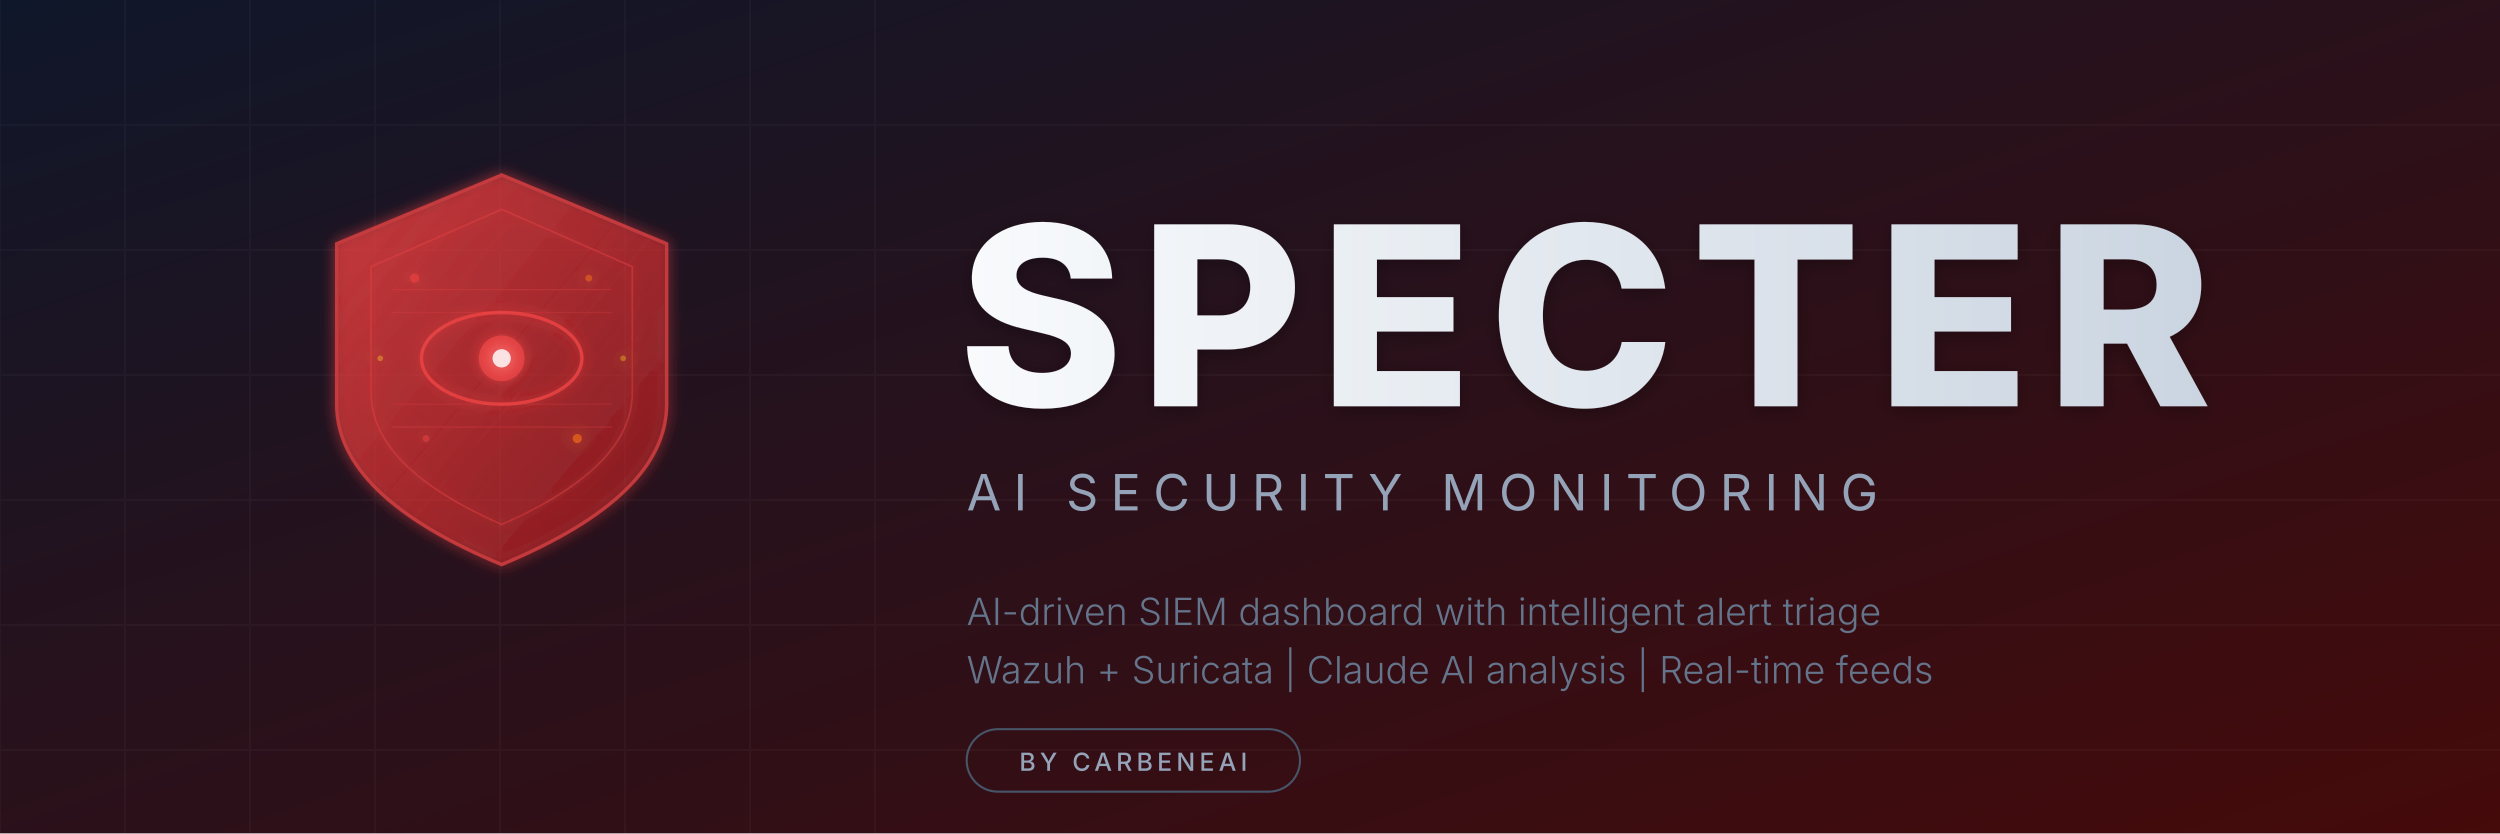
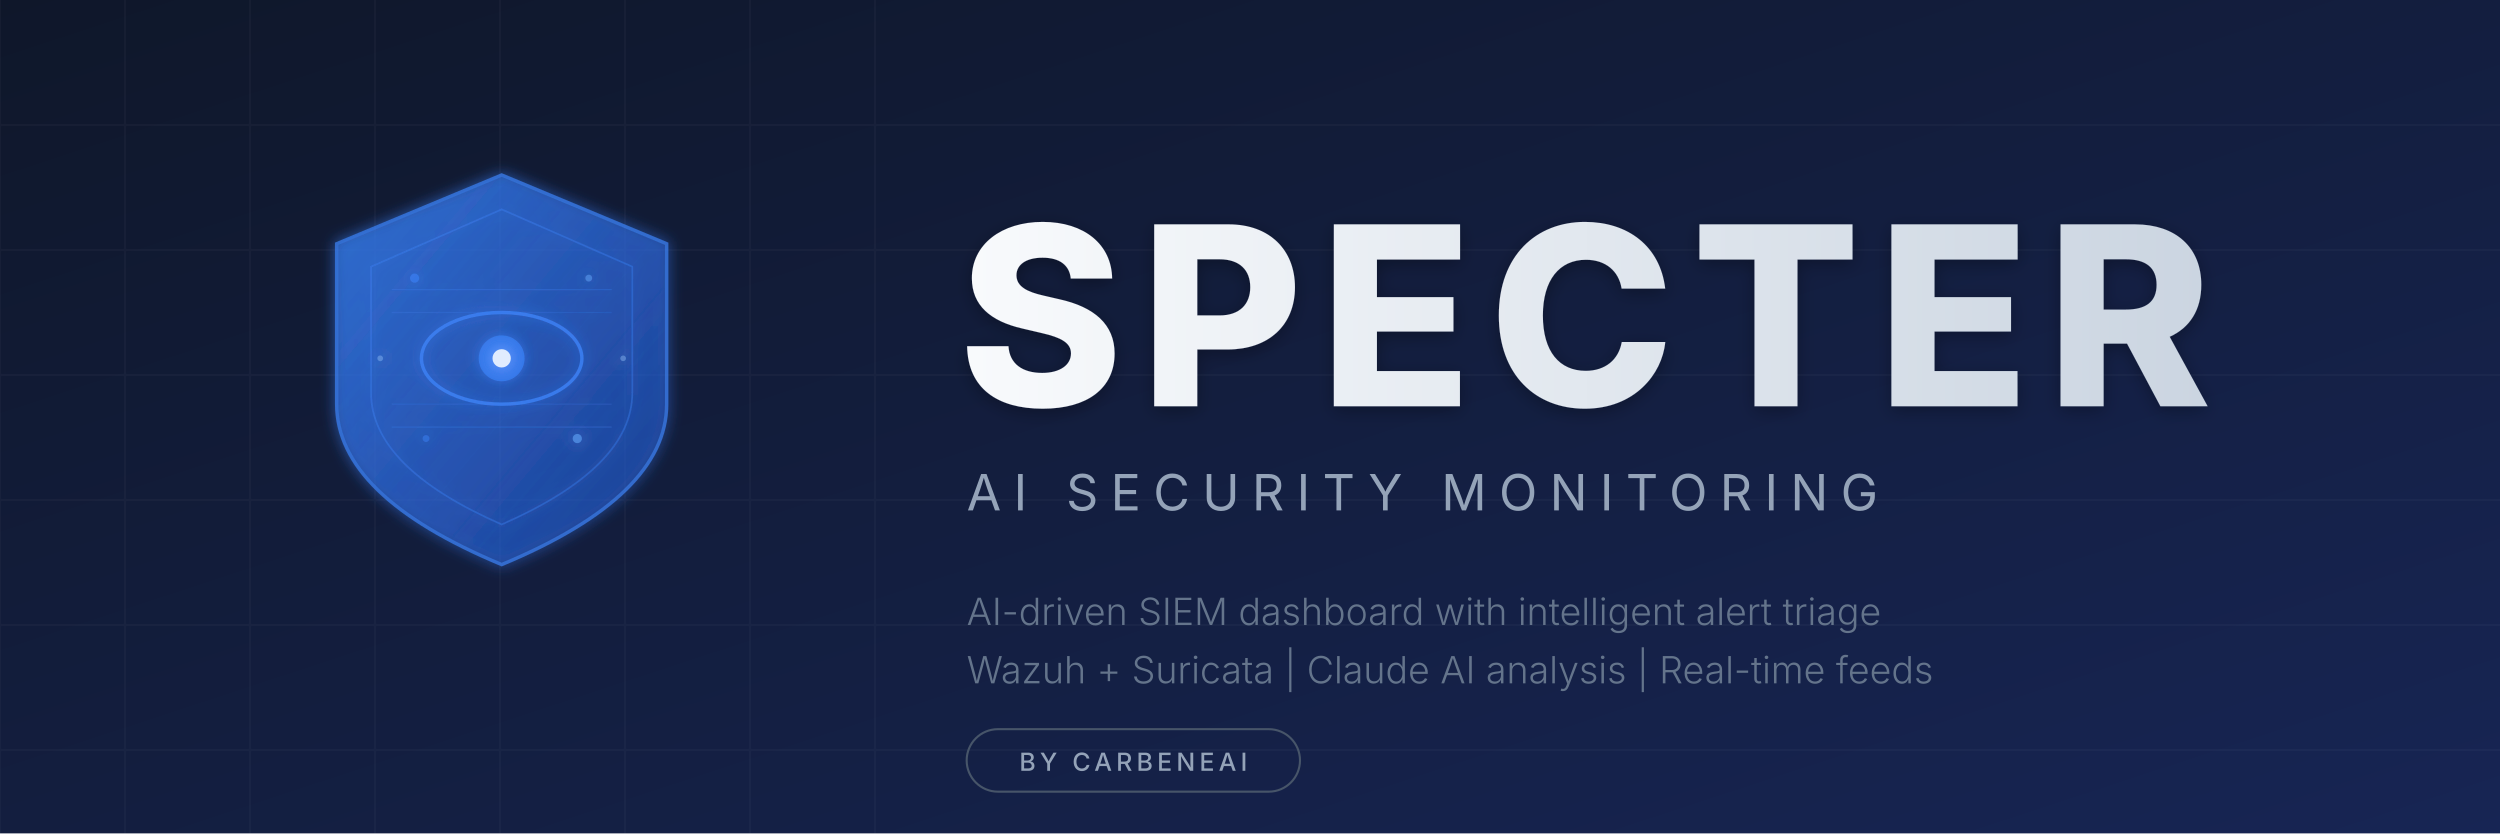
<svg xmlns="http://www.w3.org/2000/svg" viewBox="0 0 1200 400" width="1200" height="400">
  <defs>
    <linearGradient id="bg-grad" x1="0%" y1="0%" x2="100%" y2="100%">
      <stop offset="0%" style="stop-color:#0f172a;stop-opacity:1" />
-       <stop offset="100%" style="stop-color:#450a0a;stop-opacity:1" />
+       <stop offset="100%" style="stop-color:#172554;stop-opacity:1" />
    </linearGradient>
    <linearGradient id="specter-grad" x1="0%" y1="100%" x2="100%" y2="0%">
-       <stop offset="0%" style="stop-color:#ef4444;stop-opacity:1" />
-       <stop offset="50%" style="stop-color:#dc2626;stop-opacity:1" />
-       <stop offset="100%" style="stop-color:#f97316;stop-opacity:1" />
+       <stop offset="0%" style="stop-color:#3b82f6;stop-opacity:1" />
+       <stop offset="50%" style="stop-color:#2563eb;stop-opacity:1" />
+       <stop offset="100%" style="stop-color:#60a5fa;stop-opacity:1" />
    </linearGradient>
    <linearGradient id="text-grad" x1="0%" y1="0%" x2="100%" y2="0%">
      <stop offset="0%" style="stop-color:#f8fafc;stop-opacity:1" />
      <stop offset="100%" style="stop-color:#cbd5e1;stop-opacity:1" />
    </linearGradient>
    <linearGradient id="shield-grad" x1="0%" y1="0%" x2="100%" y2="100%">
-       <stop offset="0%" style="stop-color:#ef4444;stop-opacity:0.8" />
-       <stop offset="100%" style="stop-color:#dc2626;stop-opacity:0.4" />
+       <stop offset="0%" style="stop-color:#3b82f6;stop-opacity:0.8" />
+       <stop offset="100%" style="stop-color:#2563eb;stop-opacity:0.4" />
    </linearGradient>
    <filter id="glow-banner">
      <feGaussianBlur stdDeviation="6" result="blur" />
      <feComposite in="SourceGraphic" in2="blur" operator="over" />
    </filter>
    <filter id="text-shadow">
      <feDropShadow dx="0" dy="2" stdDeviation="4" flood-color="#000" flood-opacity="0.3" />
    </filter>
  </defs>
  <rect width="1200" height="400" fill="url(#bg-grad)" />
  <g opacity="0.03">
    <line x1="0" y1="0" x2="0" y2="400" stroke="white" stroke-width="1" />
    <line x1="60" y1="0" x2="60" y2="400" stroke="white" stroke-width="1" />
    <line x1="120" y1="0" x2="120" y2="400" stroke="white" stroke-width="1" />
    <line x1="180" y1="0" x2="180" y2="400" stroke="white" stroke-width="1" />
    <line x1="240" y1="0" x2="240" y2="400" stroke="white" stroke-width="1" />
    <line x1="300" y1="0" x2="300" y2="400" stroke="white" stroke-width="1" />
    <line x1="360" y1="0" x2="360" y2="400" stroke="white" stroke-width="1" />
    <line x1="420" y1="0" x2="420" y2="400" stroke="white" stroke-width="1" />
    <line x1="0" y1="60" x2="1200" y2="60" stroke="white" stroke-width="1" />
    <line x1="0" y1="120" x2="1200" y2="120" stroke="white" stroke-width="1" />
    <line x1="0" y1="180" x2="1200" y2="180" stroke="white" stroke-width="1" />
    <line x1="0" y1="240" x2="1200" y2="240" stroke="white" stroke-width="1" />
    <line x1="0" y1="300" x2="1200" y2="300" stroke="white" stroke-width="1" />
    <line x1="0" y1="360" x2="1200" y2="360" stroke="white" stroke-width="1" />
  </g>
  <g transform="translate(100, 40) scale(0.55)" filter="url(#glow-banner)">
-     <path d="M 256 80 L 400 140 L 400 280 Q 400 360 256 420 Q 112 360 112 280 L 112 140 Z" fill="url(#shield-grad)" stroke="#ef4444" stroke-width="3" opacity="0.7" />
-     <path d="M 256 110 L 370 160 L 370 270 Q 370 335 256 385 Q 142 335 142 270 L 142 160 Z" fill="none" stroke="#ef4444" stroke-width="1.5" opacity="0.4" />
-     <ellipse cx="256" cy="240" rx="70" ry="40" fill="none" stroke="#ef4444" stroke-width="3" opacity="0.8" />
-     <circle cx="256" cy="240" r="20" fill="#ef4444" opacity="0.7" />
-     <circle cx="256" cy="240" r="8" fill="#fef2f2" opacity="0.9" />
-     <line x1="160" y1="180" x2="352" y2="180" stroke="#ef4444" stroke-width="1" opacity="0.3" />
-     <line x1="160" y1="200" x2="352" y2="200" stroke="#ef4444" stroke-width="1" opacity="0.2" />
-     <line x1="160" y1="280" x2="352" y2="280" stroke="#ef4444" stroke-width="1" opacity="0.2" />
-     <line x1="160" y1="300" x2="352" y2="300" stroke="#ef4444" stroke-width="1" opacity="0.3" />
-     <circle cx="180" cy="170" r="4" fill="#ef4444" opacity="0.6" />
-     <circle cx="332" cy="170" r="3" fill="#f97316" opacity="0.5" />
-     <circle cx="190" cy="310" r="3" fill="#ef4444" opacity="0.5" />
-     <circle cx="322" cy="310" r="4" fill="#f97316" opacity="0.6" />
-     <circle cx="150" cy="240" r="2.5" fill="#fbbf24" opacity="0.4" />
-     <circle cx="362" cy="240" r="2.5" fill="#fbbf24" opacity="0.4" />
+     <path d="M 256 80 L 400 140 L 400 280 Q 400 360 256 420 Q 112 360 112 280 L 112 140 Z" fill="url(#shield-grad)" stroke="#3b82f6" stroke-width="3" opacity="0.7" />
+     <path d="M 256 110 L 370 160 L 370 270 Q 370 335 256 385 Q 142 335 142 270 L 142 160 Z" fill="none" stroke="#3b82f6" stroke-width="1.5" opacity="0.4" />
+     <ellipse cx="256" cy="240" rx="70" ry="40" fill="none" stroke="#3b82f6" stroke-width="3" opacity="0.8" />
+     <circle cx="256" cy="240" r="20" fill="#3b82f6" opacity="0.7" />
+     <circle cx="256" cy="240" r="8" fill="#eff6ff" opacity="0.9" />
+     <line x1="160" y1="180" x2="352" y2="180" stroke="#3b82f6" stroke-width="1" opacity="0.3" />
+     <line x1="160" y1="200" x2="352" y2="200" stroke="#3b82f6" stroke-width="1" opacity="0.2" />
+     <line x1="160" y1="280" x2="352" y2="280" stroke="#3b82f6" stroke-width="1" opacity="0.2" />
+     <line x1="160" y1="300" x2="352" y2="300" stroke="#3b82f6" stroke-width="1" opacity="0.3" />
+     <circle cx="180" cy="170" r="4" fill="#3b82f6" opacity="0.6" />
+     <circle cx="332" cy="170" r="3" fill="#60a5fa" opacity="0.5" />
+     <circle cx="190" cy="310" r="3" fill="#3b82f6" opacity="0.5" />
+     <circle cx="322" cy="310" r="4" fill="#60a5fa" opacity="0.6" />
+     <circle cx="150" cy="240" r="2.5" fill="#93c5fd" opacity="0.4" />
+     <circle cx="362" cy="240" r="2.5" fill="#93c5fd" opacity="0.4" />
  </g>
  <text x="460" y="195" font-family="system-ui, -apple-system, sans-serif" font-weight="800" font-size="120" fill="url(#text-grad)" filter="url(#text-shadow)" letter-spacing="8">SPECTER</text>
  <text x="464" y="245" font-family="system-ui, -apple-system, sans-serif" font-weight="400" font-size="24" fill="#94a3b8" letter-spacing="6">AI SECURITY MONITORING</text>
  <line x1="464" y1="265" x2="700" y2="265" stroke="url(#specter-grad)" stroke-width="2" opacity="0.4" />
  <text x="464" y="300" font-family="system-ui, -apple-system, sans-serif" font-weight="300" font-size="18" fill="#64748b">AI-driven SIEM dashboard with intelligent alert triage</text>
  <text x="464" y="328" font-family="system-ui, -apple-system, sans-serif" font-weight="300" font-size="18" fill="#64748b">Wazuh + Suricata  |  Claude AI analysis  |  Real-time feeds</text>
  <g transform="translate(464, 350)">
    <rect width="160" height="30" rx="15" fill="none" stroke="#475569" stroke-width="1" />
    <text x="80" y="20" text-anchor="middle" font-family="system-ui, -apple-system, sans-serif" font-weight="500" font-size="12" fill="#94a3b8" letter-spacing="2">BY CARBENEAI</text>
  </g>
</svg>
